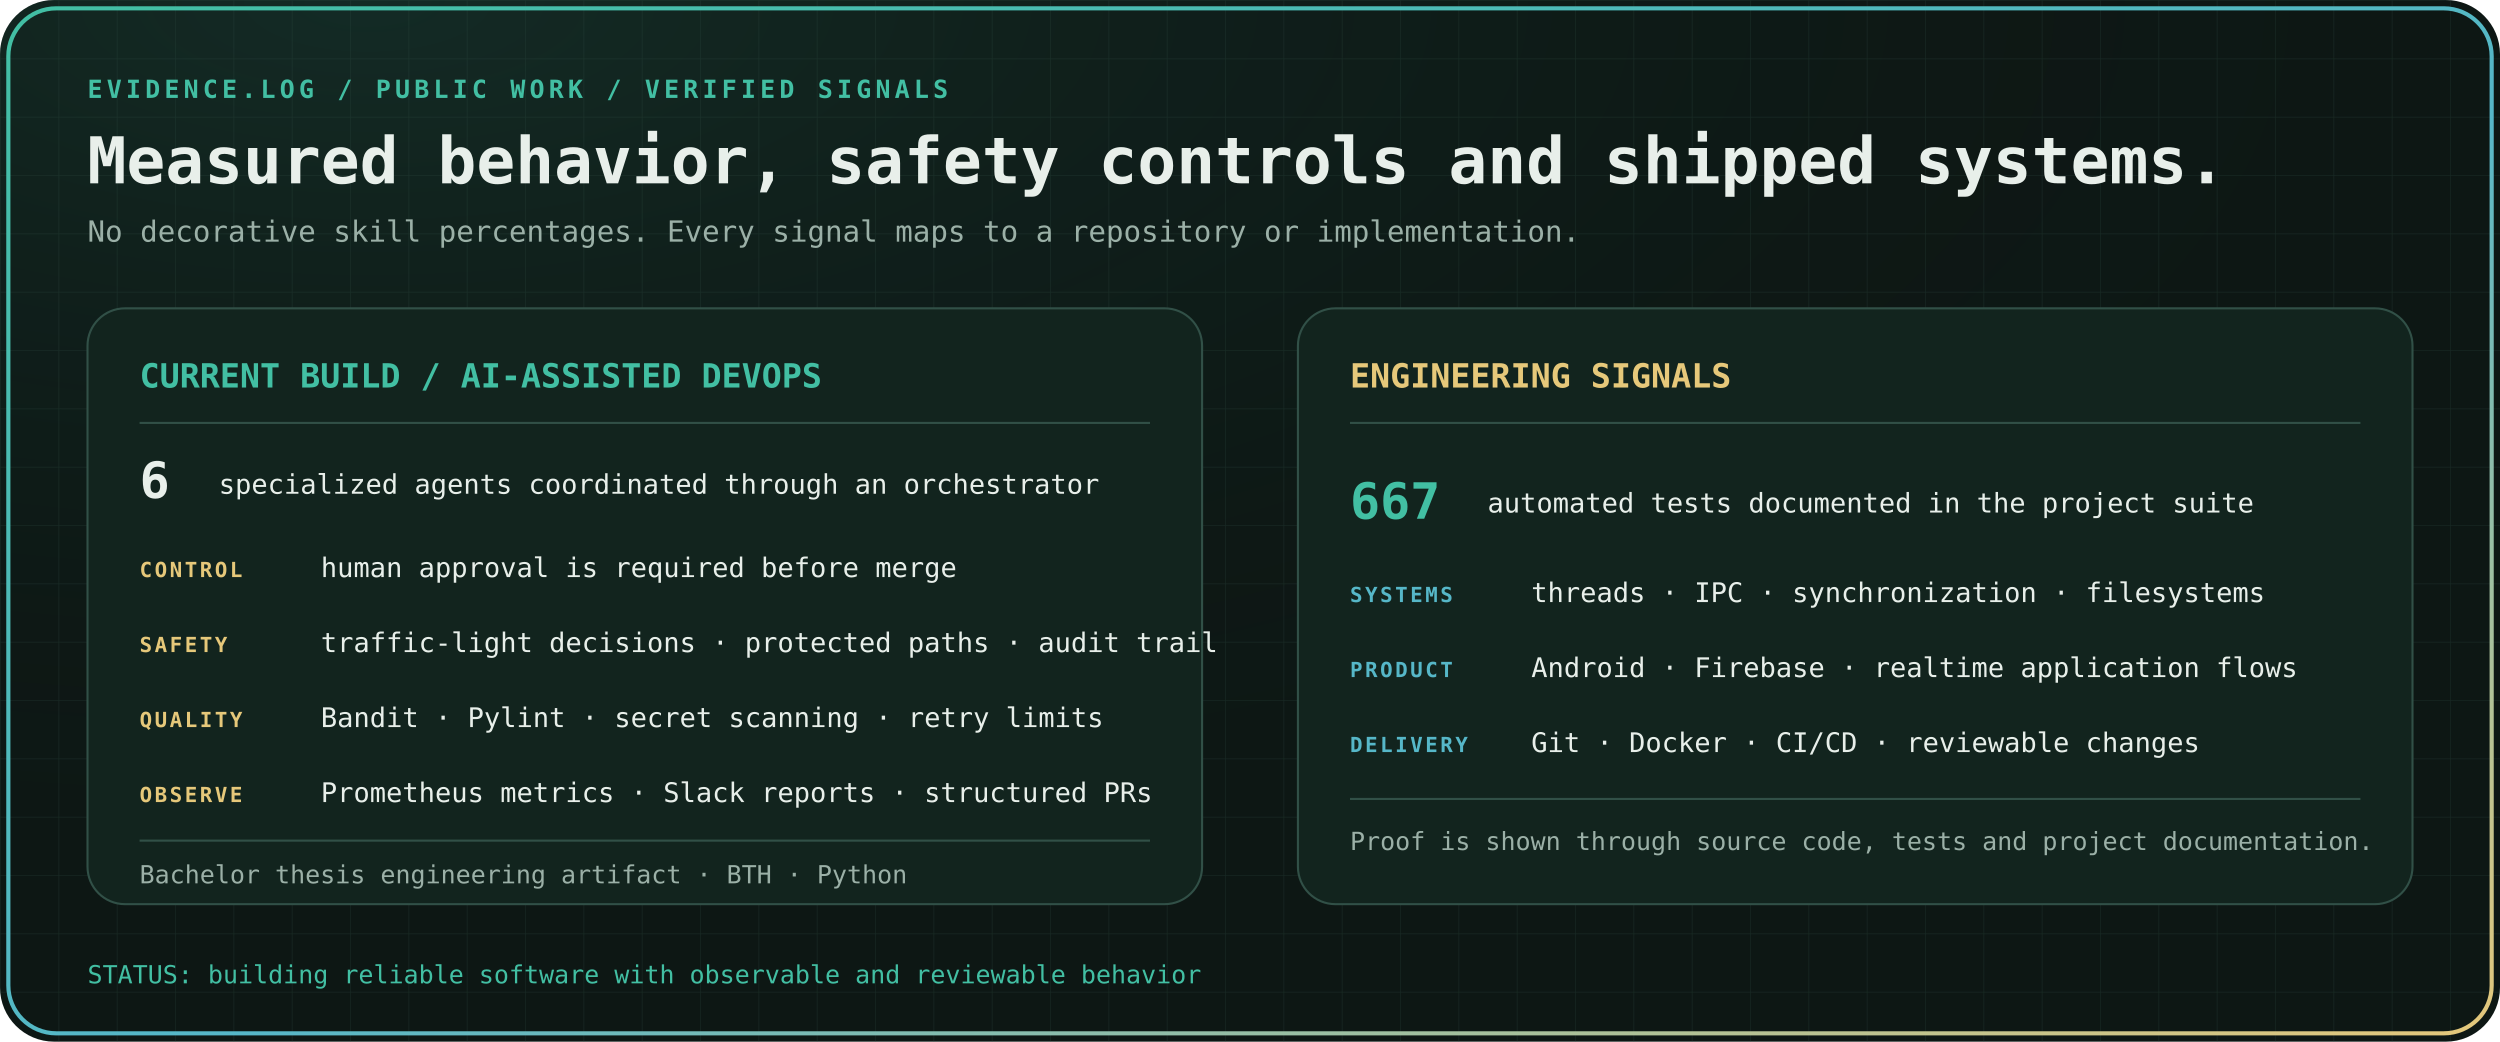
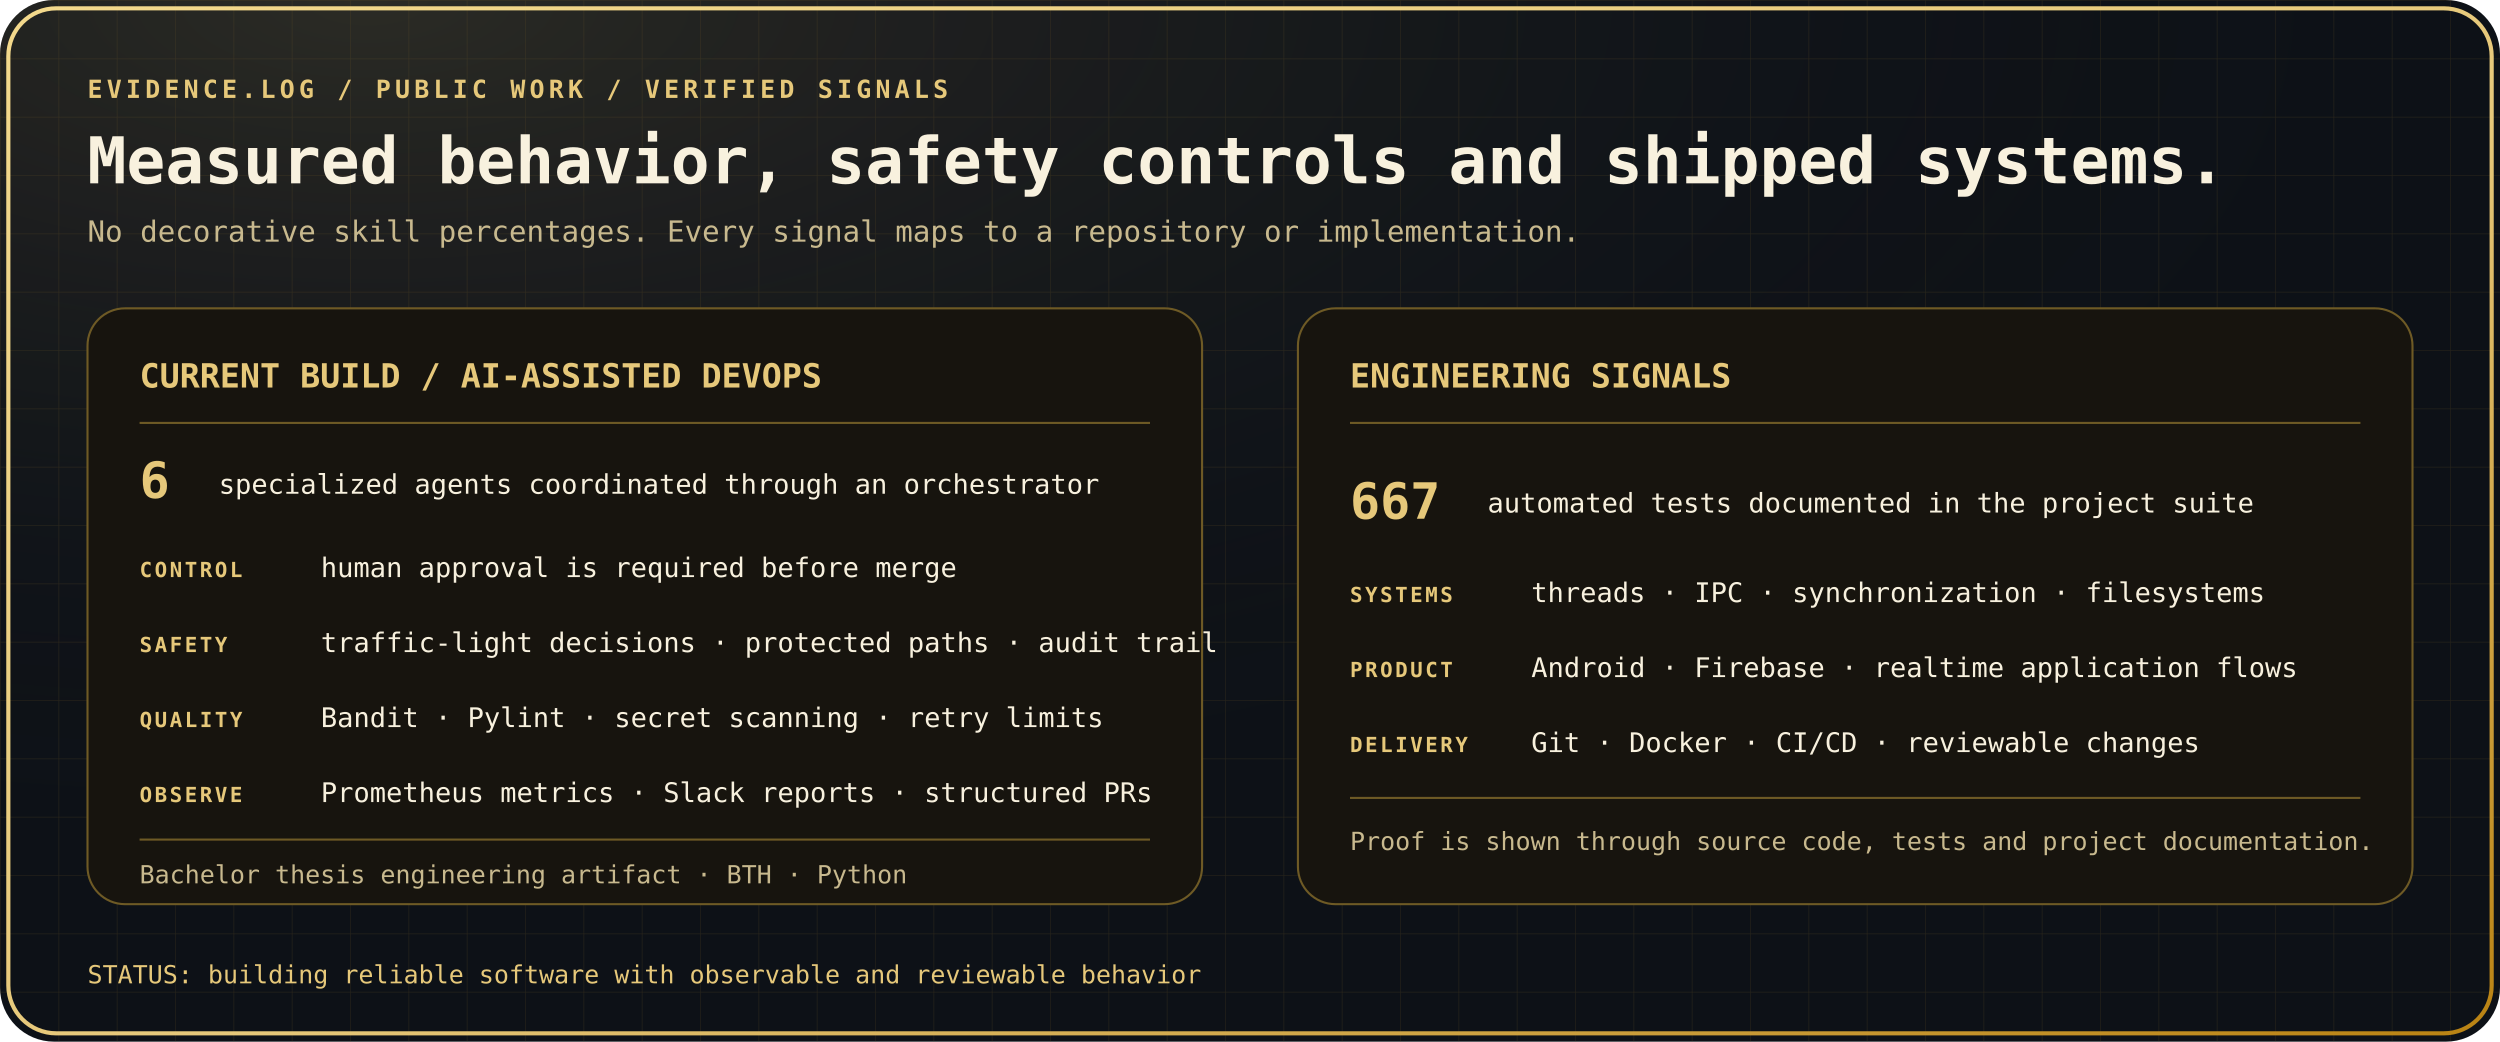
<svg xmlns="http://www.w3.org/2000/svg" width="1200" height="500" viewBox="0 0 1200 500" role="img" aria-labelledby="title desc">
  <defs>
-     <style>
- text{font-family:ui-monospace,SFMono-Regular,Consolas,monospace}.eyebrow{font-size:12px;font-weight:800;letter-spacing:2px}.head{font-size:31px;font-weight:900}.sub{font-size:14px}.k{font-size:16px;font-weight:900}.label{font-size:10px;font-weight:900;letter-spacing:1.2px}.body{font-size:13px}.metric{font-size:24px;font-weight:900}.note{font-size:12px}</style>
+     <style>text{font-family:ui-monospace,SFMono-Regular,Consolas,monospace}.eyebrow{font-size:12px;font-weight:800;letter-spacing:2px}.head{font-size:31px;font-weight:900}.sub{font-size:14px}.k{font-size:16px;font-weight:900}.label{font-size:10px;font-weight:900;letter-spacing:1.2px}.body{font-size:13px}.metric{font-size:24px;font-weight:900}.note{font-size:12px}</style>
    <linearGradient id="border" x1="0" y1="0" x2="1" y2="1">
-       <stop stop-color="#42BFA3" />
-       <stop offset=".55" stop-color="#56B7C8" />
-       <stop offset="1" stop-color="#E6C87A" />
+       <stop stop-color="#F3D98C" />
+       <stop offset=".55" stop-color="#E6C87A" />
+       <stop offset="1" stop-color="#B98212" />
    </linearGradient>
    <radialGradient id="glow" cx="15%" cy="0" r="85%">
-       <stop stop-color="#42BFA3" stop-opacity=".12" />
-       <stop offset="1" stop-color="#0D1714" stop-opacity="0" />
+       <stop stop-color="#E6C87A" stop-opacity=".14" />
+       <stop offset="1" stop-color="#0D1117" stop-opacity="0" />
    </radialGradient>
    <pattern id="grid" width="28" height="28" patternUnits="userSpaceOnUse">
-       <path d="M28 0H0V28" fill="none" stroke="#315047" stroke-width=".6" opacity=".32" />
+       <path d="M28 0H0V28" fill="none" stroke="#6E5A25" stroke-width=".6" opacity=".26" />
    </pattern>
  </defs>
-   <rect width="1200" height="500" rx="26" fill="#0D1714" />
+   <rect width="1200" height="500" rx="26" fill="#0D1117" />
  <rect width="1200" height="500" rx="26" fill="url(#glow)" />
  <rect width="1200" height="500" rx="26" fill="url(#grid)" />
  <rect x="4" y="4" width="1192" height="492" rx="23" fill="none" stroke="url(#border)" stroke-width="2" />
-   <text x="42" y="47" class="eyebrow" fill="#42BFA3">EVIDENCE.LOG / PUBLIC WORK / VERIFIED SIGNALS</text>
-   <text x="42" y="88" class="head" fill="#E8EFEA">Measured behavior, safety controls and shipped systems.</text>
-   <text x="42" y="116" class="sub" fill="#9BB0A7">No decorative skill percentages. Every signal maps to a repository or implementation.</text>
+   <text x="42" y="47" class="eyebrow" fill="#E6C87A">EVIDENCE.LOG / PUBLIC WORK / VERIFIED SIGNALS</text>
+   <text x="42" y="88" class="head" fill="#F8F1DE">Measured behavior, safety controls and shipped systems.</text>
+   <text x="42" y="116" class="sub" fill="#C8B98E">No decorative skill percentages. Every signal maps to a repository or implementation.</text>
  <g transform="translate(42 148)">
-     <rect width="535" height="286" rx="18" fill="#12241E" stroke="#315047" />
-     <text x="25" y="38" class="k" fill="#42BFA3">CURRENT BUILD / AI-ASSISTED DEVOPS</text>
-     <line x1="25" y1="55" x2="510" y2="55" stroke="#315047" />
-     <text x="25" y="91" class="metric" fill="#E8EFEA">6</text>
-     <text x="63" y="89" class="body" fill="#E8EFEA">specialized agents coordinated through an orchestrator</text>
+     <rect width="535" height="286" rx="18" fill="#17140E" stroke="#6E5A25" />
+     <text x="25" y="38" class="k" fill="#E6C87A">CURRENT BUILD / AI-ASSISTED DEVOPS</text>
+     <line x1="25" y1="55" x2="510" y2="55" stroke="#6E5A25" />
+     <text x="25" y="91" class="metric" fill="#E6C87A">6</text>
+     <text x="63" y="89" class="body" fill="#F8F1DE">specialized agents coordinated through an orchestrator</text>
    <text x="25" y="129" class="label" fill="#E6C87A">CONTROL</text>
-     <text x="112" y="129" class="body" fill="#E8EFEA">human approval is required before merge</text>
+     <text x="112" y="129" class="body" fill="#F8F1DE">human approval is required before merge</text>
    <text x="25" y="165" class="label" fill="#E6C87A">SAFETY</text>
-     <text x="112" y="165" class="body" fill="#E8EFEA">traffic-light decisions · protected paths · audit trail</text>
+     <text x="112" y="165" class="body" fill="#F8F1DE">traffic-light decisions · protected paths · audit trail</text>
    <text x="25" y="201" class="label" fill="#E6C87A">QUALITY</text>
-     <text x="112" y="201" class="body" fill="#E8EFEA">Bandit · Pylint · secret scanning · retry limits</text>
+     <text x="112" y="201" class="body" fill="#F8F1DE">Bandit · Pylint · secret scanning · retry limits</text>
    <text x="25" y="237" class="label" fill="#E6C87A">OBSERVE</text>
-     <text x="112" y="237" class="body" fill="#E8EFEA">Prometheus metrics · Slack reports · structured PRs</text>
-     <rect x="25" y="255" width="485" height="1" fill="#315047" />
-     <text x="25" y="276" class="note" fill="#9BB0A7">Bachelor thesis engineering artifact · BTH · Python</text>
+     <text x="112" y="237" class="body" fill="#F8F1DE">Prometheus metrics · Slack reports · structured PRs</text>
+     <line x1="25" y1="255" x2="510" y2="255" stroke="#6E5A25" />
+     <text x="25" y="276" class="note" fill="#C8B98E">Bachelor thesis engineering artifact · BTH · Python</text>
  </g>
  <g transform="translate(623 148)">
-     <rect width="535" height="286" rx="18" fill="#12241E" stroke="#315047" />
+     <rect width="535" height="286" rx="18" fill="#17140E" stroke="#6E5A25" />
    <text x="25" y="38" class="k" fill="#E6C87A">ENGINEERING SIGNALS</text>
-     <line x1="25" y1="55" x2="510" y2="55" stroke="#315047" />
-     <text x="25" y="101" class="metric" fill="#42BFA3">667</text>
-     <text x="91" y="98" class="body" fill="#E8EFEA">automated tests documented in the project suite</text>
-     <text x="25" y="141" class="label" fill="#56B7C8">SYSTEMS</text>
-     <text x="112" y="141" class="body" fill="#E8EFEA">threads · IPC · synchronization · filesystems</text>
-     <text x="25" y="177" class="label" fill="#56B7C8">PRODUCT</text>
-     <text x="112" y="177" class="body" fill="#E8EFEA">Android · Firebase · realtime application flows</text>
-     <text x="25" y="213" class="label" fill="#56B7C8">DELIVERY</text>
-     <text x="112" y="213" class="body" fill="#E8EFEA">Git · Docker · CI/CD · reviewable changes</text>
-     <rect x="25" y="235" width="485" height="1" fill="#315047" />
-     <text x="25" y="260" class="note" fill="#9BB0A7">Proof is shown through source code, tests and project documentation.</text>
+     <line x1="25" y1="55" x2="510" y2="55" stroke="#6E5A25" />
+     <text x="25" y="101" class="metric" fill="#E6C87A">667</text>
+     <text x="91" y="98" class="body" fill="#F8F1DE">automated tests documented in the project suite</text>
+     <text x="25" y="141" class="label" fill="#E6C87A">SYSTEMS</text>
+     <text x="112" y="141" class="body" fill="#F8F1DE">threads · IPC · synchronization · filesystems</text>
+     <text x="25" y="177" class="label" fill="#E6C87A">PRODUCT</text>
+     <text x="112" y="177" class="body" fill="#F8F1DE">Android · Firebase · realtime application flows</text>
+     <text x="25" y="213" class="label" fill="#E6C87A">DELIVERY</text>
+     <text x="112" y="213" class="body" fill="#F8F1DE">Git · Docker · CI/CD · reviewable changes</text>
+     <line x1="25" y1="235" x2="510" y2="235" stroke="#6E5A25" />
+     <text x="25" y="260" class="note" fill="#C8B98E">Proof is shown through source code, tests and project documentation.</text>
  </g>
-   <text x="42" y="472" class="note" fill="#42BFA3">STATUS: building reliable software with observable and reviewable behavior</text>
+   <text x="42" y="472" class="note" fill="#E6C87A">STATUS: building reliable software with observable and reviewable behavior</text>
</svg>
